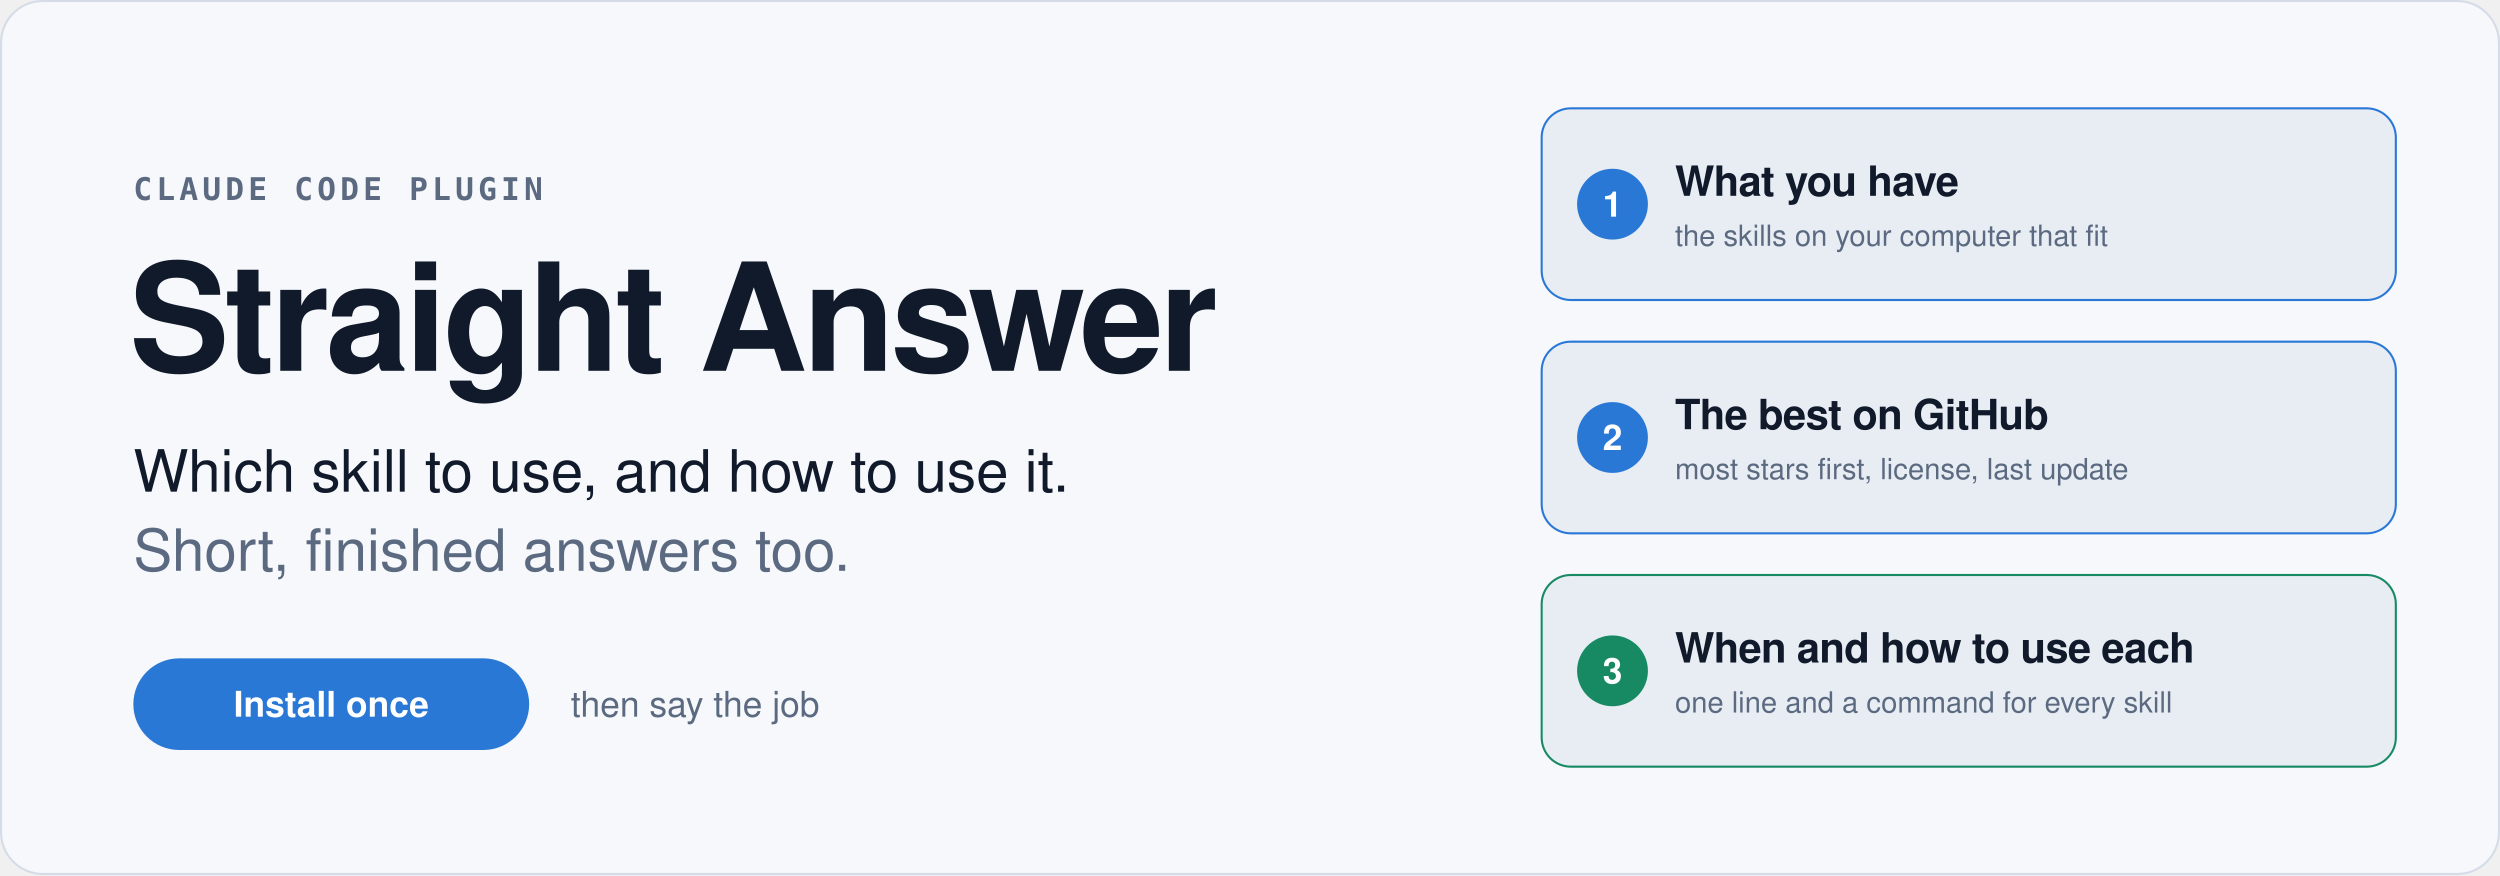
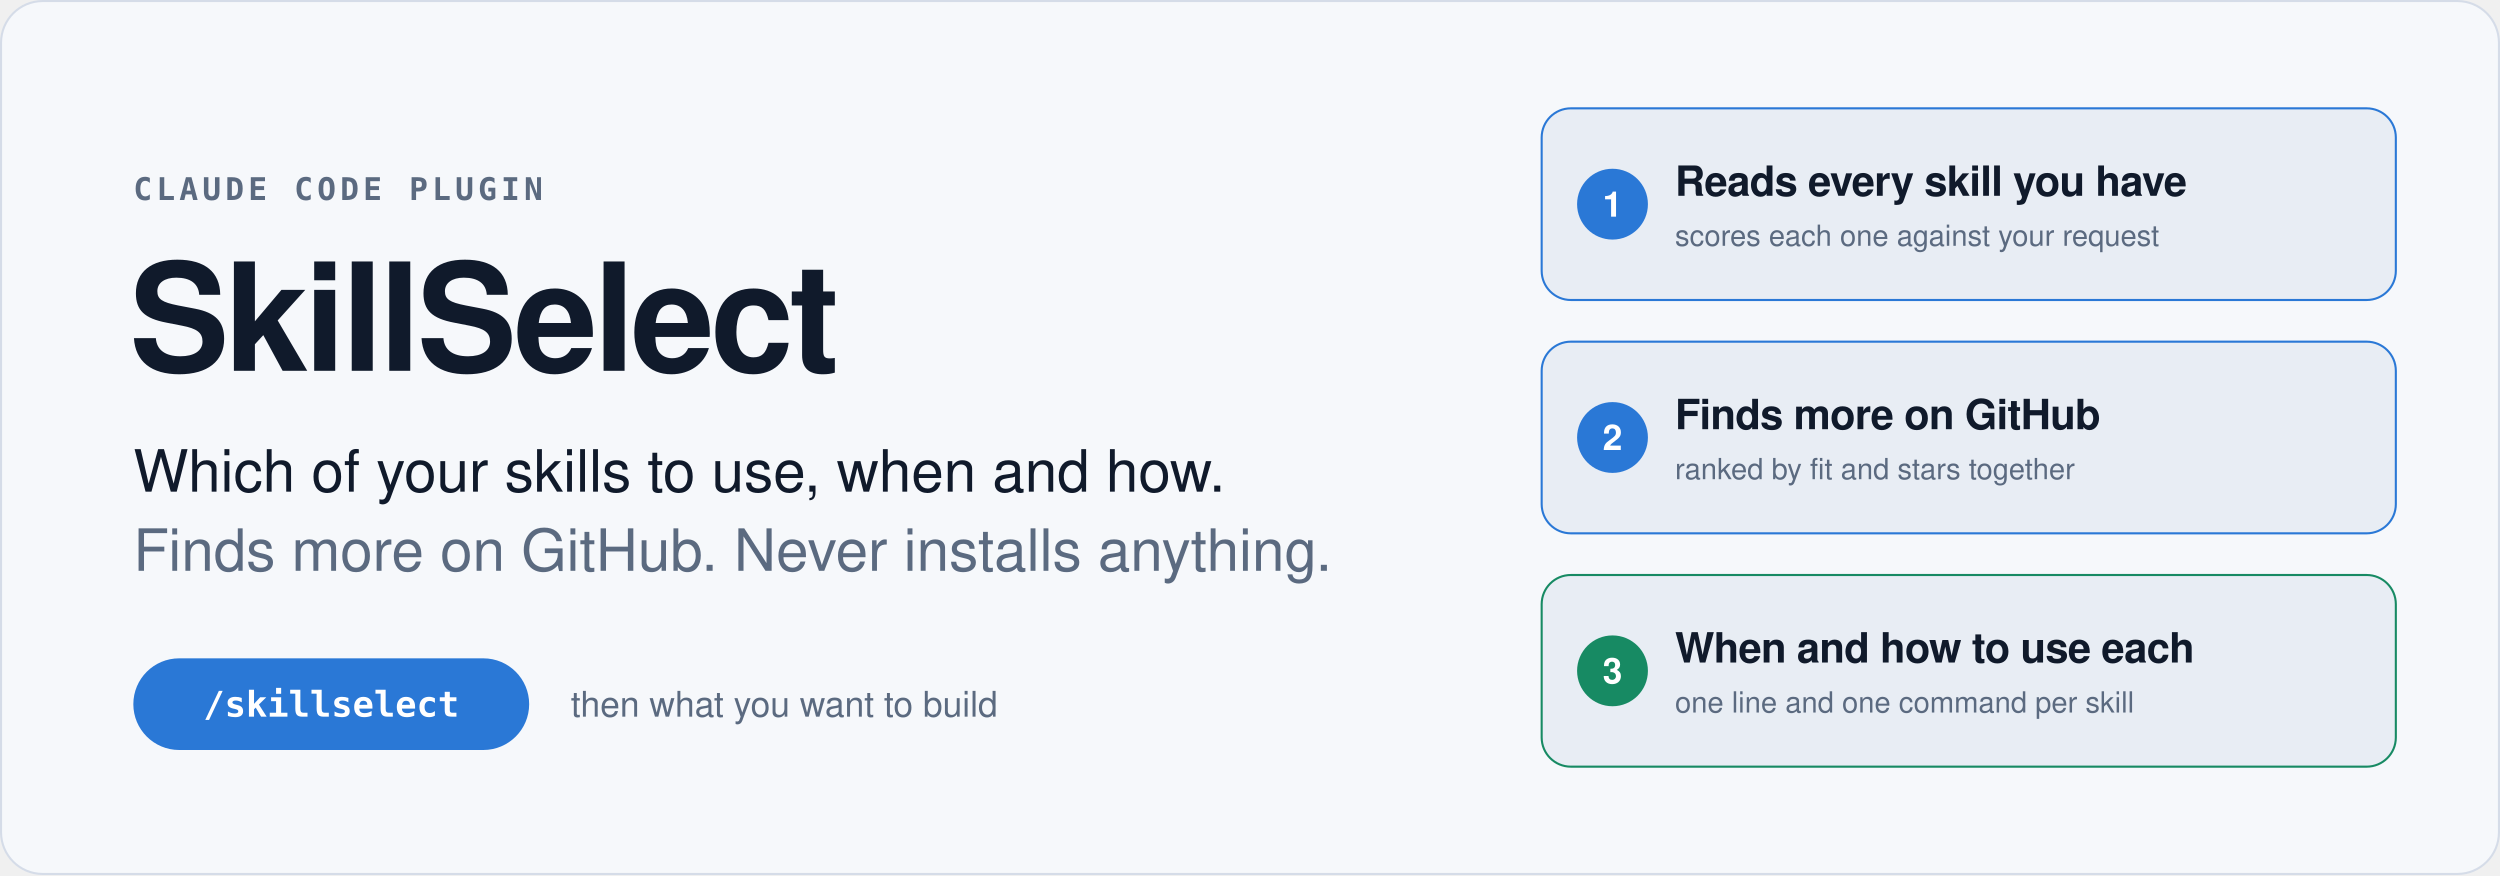
<svg xmlns="http://www.w3.org/2000/svg" viewBox="0 0 1200 420" width="1200" height="420" role="img">
  <rect x="0.5" y="0.5" width="1199" height="419" rx="20" fill="#F6F8FB" stroke="#D5DCE8" stroke-width="1" />
  <text x="64" y="96" font-family="ui-monospace,SFMono-Regular,Menlo,Consolas,monospace" font-size="15" font-weight="600" fill="#5B6A80" text-anchor="start" letter-spacing="2">CLAUDE CODE PLUGIN</text>
-   <text x="62" y="178" font-family="-apple-system,BlinkMacSystemFont,'Segoe UI',Helvetica,Arial,sans-serif" font-size="72" font-weight="800" fill="#101A2B" text-anchor="start" letter-spacing="-2">Straight Answer</text>
-   <text x="64" y="236" font-family="-apple-system,BlinkMacSystemFont,'Segoe UI',Helvetica,Arial,sans-serif" font-size="28" font-weight="500" fill="#101A2B" text-anchor="start" letter-spacing="0">Which skill to use, and how to use it.</text>
-   <text x="64" y="274" font-family="-apple-system,BlinkMacSystemFont,'Segoe UI',Helvetica,Arial,sans-serif" font-size="28" font-weight="500" fill="#5B6A80" text-anchor="start" letter-spacing="0">Short, finished answers too.</text>
+   <text x="62" y="178" font-family="-apple-system,BlinkMacSystemFont,'Segoe UI',Helvetica,Arial,sans-serif" font-size="72" font-weight="800" fill="#101A2B" text-anchor="start" letter-spacing="-2">SkillSelect</text>
+   <text x="64" y="236" font-family="-apple-system,BlinkMacSystemFont,'Segoe UI',Helvetica,Arial,sans-serif" font-size="28" font-weight="500" fill="#101A2B" text-anchor="start" letter-spacing="0">Which of your skills to use, when and how.</text>
+   <text x="64" y="274" font-family="-apple-system,BlinkMacSystemFont,'Segoe UI',Helvetica,Arial,sans-serif" font-size="28" font-weight="500" fill="#5B6A80" text-anchor="start" letter-spacing="0">Finds more on GitHub. Never installs anything.</text>
  <rect x="64" y="316" width="190" height="44" rx="22" fill="#2A78D6" />
-   <text x="159" y="344" font-family="-apple-system,BlinkMacSystemFont,'Segoe UI',Helvetica,Arial,sans-serif" font-size="17" font-weight="700" fill="#FFFFFF" text-anchor="middle" letter-spacing="0">Install once</text>
-   <text x="274" y="344" font-family="-apple-system,BlinkMacSystemFont,'Segoe UI',Helvetica,Arial,sans-serif" font-size="17" font-weight="500" fill="#5B6A80" text-anchor="start" letter-spacing="0">then say the job</text>
+   <text x="159" y="344" font-family="ui-monospace,SFMono-Regular,Menlo,Consolas,monospace" font-size="17" font-weight="700" fill="#FFFFFF" text-anchor="middle" letter-spacing="0">/skillselect</text>
+   <text x="274" y="344" font-family="-apple-system,BlinkMacSystemFont,'Segoe UI',Helvetica,Arial,sans-serif" font-size="17" font-weight="500" fill="#5B6A80" text-anchor="start" letter-spacing="0">then what you want to build</text>
  <rect x="740" y="52" width="410" height="92" rx="14" fill="#E8EDF4" stroke="#2A78D6" stroke-width="1" />
  <circle cx="774" cy="98" r="17" fill="#2A78D6" />
  <text x="774" y="104" font-family="-apple-system,BlinkMacSystemFont,'Segoe UI',Helvetica,Arial,sans-serif" font-size="17" font-weight="800" fill="#FFFFFF" text-anchor="middle" letter-spacing="0">1</text>
-   <text x="804" y="94" font-family="-apple-system,BlinkMacSystemFont,'Segoe UI',Helvetica,Arial,sans-serif" font-size="20" font-weight="800" fill="#101A2B" text-anchor="start" letter-spacing="-0.3">What you have</text>
-   <text x="804" y="118" font-family="-apple-system,BlinkMacSystemFont,'Segoe UI',Helvetica,Arial,sans-serif" font-size="14" font-weight="400" fill="#5B6A80" text-anchor="start" letter-spacing="0">the skills on your computer that fit</text>
+   <text x="804" y="94" font-family="-apple-system,BlinkMacSystemFont,'Segoe UI',Helvetica,Arial,sans-serif" font-size="20" font-weight="800" fill="#101A2B" text-anchor="start" letter-spacing="-0.3">Reads every skill you have</text>
+   <text x="804" y="118" font-family="-apple-system,BlinkMacSystemFont,'Segoe UI',Helvetica,Arial,sans-serif" font-size="14" font-weight="400" fill="#5B6A80" text-anchor="start" letter-spacing="0">scores each one against your request</text>
  <rect x="740" y="164" width="410" height="92" rx="14" fill="#E8EDF4" stroke="#2A78D6" stroke-width="1" />
  <circle cx="774" cy="210" r="17" fill="#2A78D6" />
  <text x="774" y="216" font-family="-apple-system,BlinkMacSystemFont,'Segoe UI',Helvetica,Arial,sans-serif" font-size="17" font-weight="800" fill="#FFFFFF" text-anchor="middle" letter-spacing="0">2</text>
-   <text x="804" y="206" font-family="-apple-system,BlinkMacSystemFont,'Segoe UI',Helvetica,Arial,sans-serif" font-size="20" font-weight="800" fill="#101A2B" text-anchor="start" letter-spacing="-0.3">The best on GitHub</text>
-   <text x="804" y="230" font-family="-apple-system,BlinkMacSystemFont,'Segoe UI',Helvetica,Arial,sans-serif" font-size="14" font-weight="400" fill="#5B6A80" text-anchor="start" letter-spacing="0">most stars first, license, last update</text>
+   <text x="804" y="206" font-family="-apple-system,BlinkMacSystemFont,'Segoe UI',Helvetica,Arial,sans-serif" font-size="20" font-weight="800" fill="#101A2B" text-anchor="start" letter-spacing="-0.3">Finds more on GitHub</text>
+   <text x="804" y="230" font-family="-apple-system,BlinkMacSystemFont,'Segoe UI',Helvetica,Arial,sans-serif" font-size="14" font-weight="400" fill="#5B6A80" text-anchor="start" letter-spacing="0">ranked by fit and stars together</text>
  <rect x="740" y="276" width="410" height="92" rx="14" fill="#E8EDF4" stroke="#178A63" stroke-width="1" />
  <circle cx="774" cy="322" r="17" fill="#178A63" />
  <text x="774" y="328" font-family="-apple-system,BlinkMacSystemFont,'Segoe UI',Helvetica,Arial,sans-serif" font-size="17" font-weight="800" fill="#FFFFFF" text-anchor="middle" letter-spacing="0">3</text>
  <text x="804" y="318" font-family="-apple-system,BlinkMacSystemFont,'Segoe UI',Helvetica,Arial,sans-serif" font-size="20" font-weight="800" fill="#101A2B" text-anchor="start" letter-spacing="-0.3">When and how to use each</text>
-   <text x="804" y="342" font-family="-apple-system,BlinkMacSystemFont,'Segoe UI',Helvetica,Arial,sans-serif" font-size="14" font-weight="400" fill="#5B6A80" text-anchor="start" letter-spacing="0">one line and a command for every skill</text>
+   <text x="804" y="342" font-family="-apple-system,BlinkMacSystemFont,'Segoe UI',Helvetica,Arial,sans-serif" font-size="14" font-weight="400" fill="#5B6A80" text-anchor="start" letter-spacing="0">one line and one command per skill</text>
</svg>
